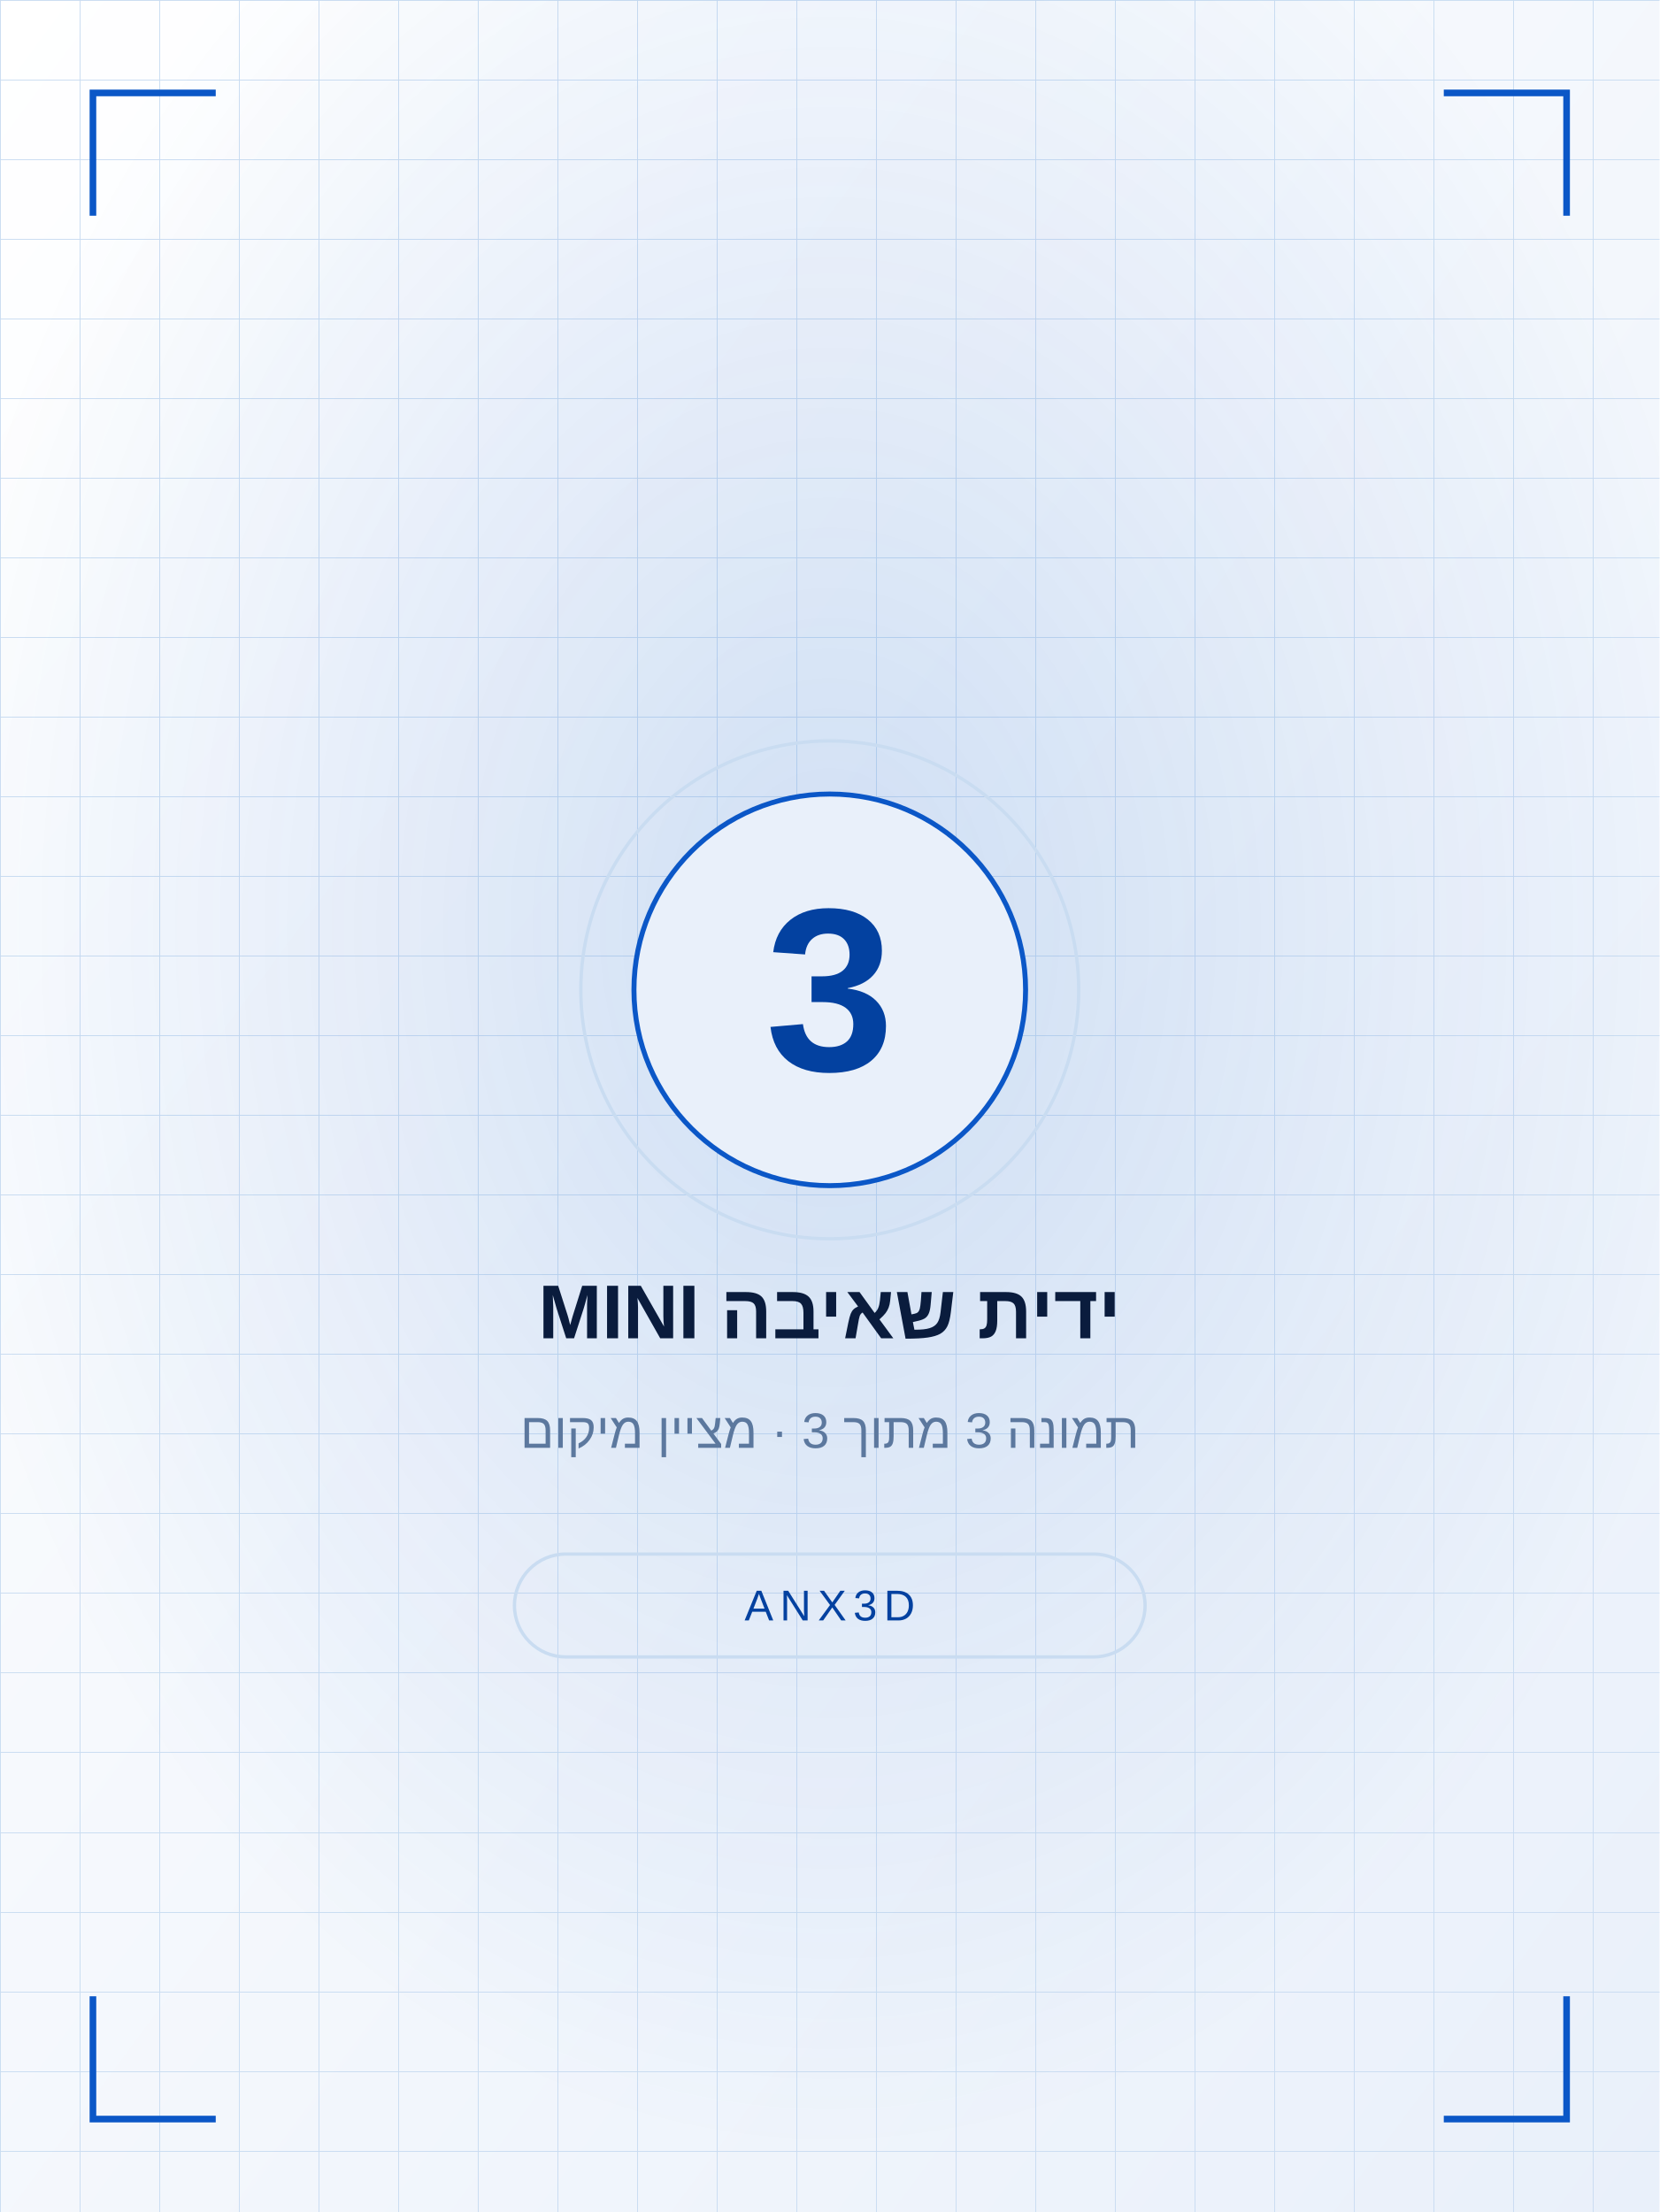
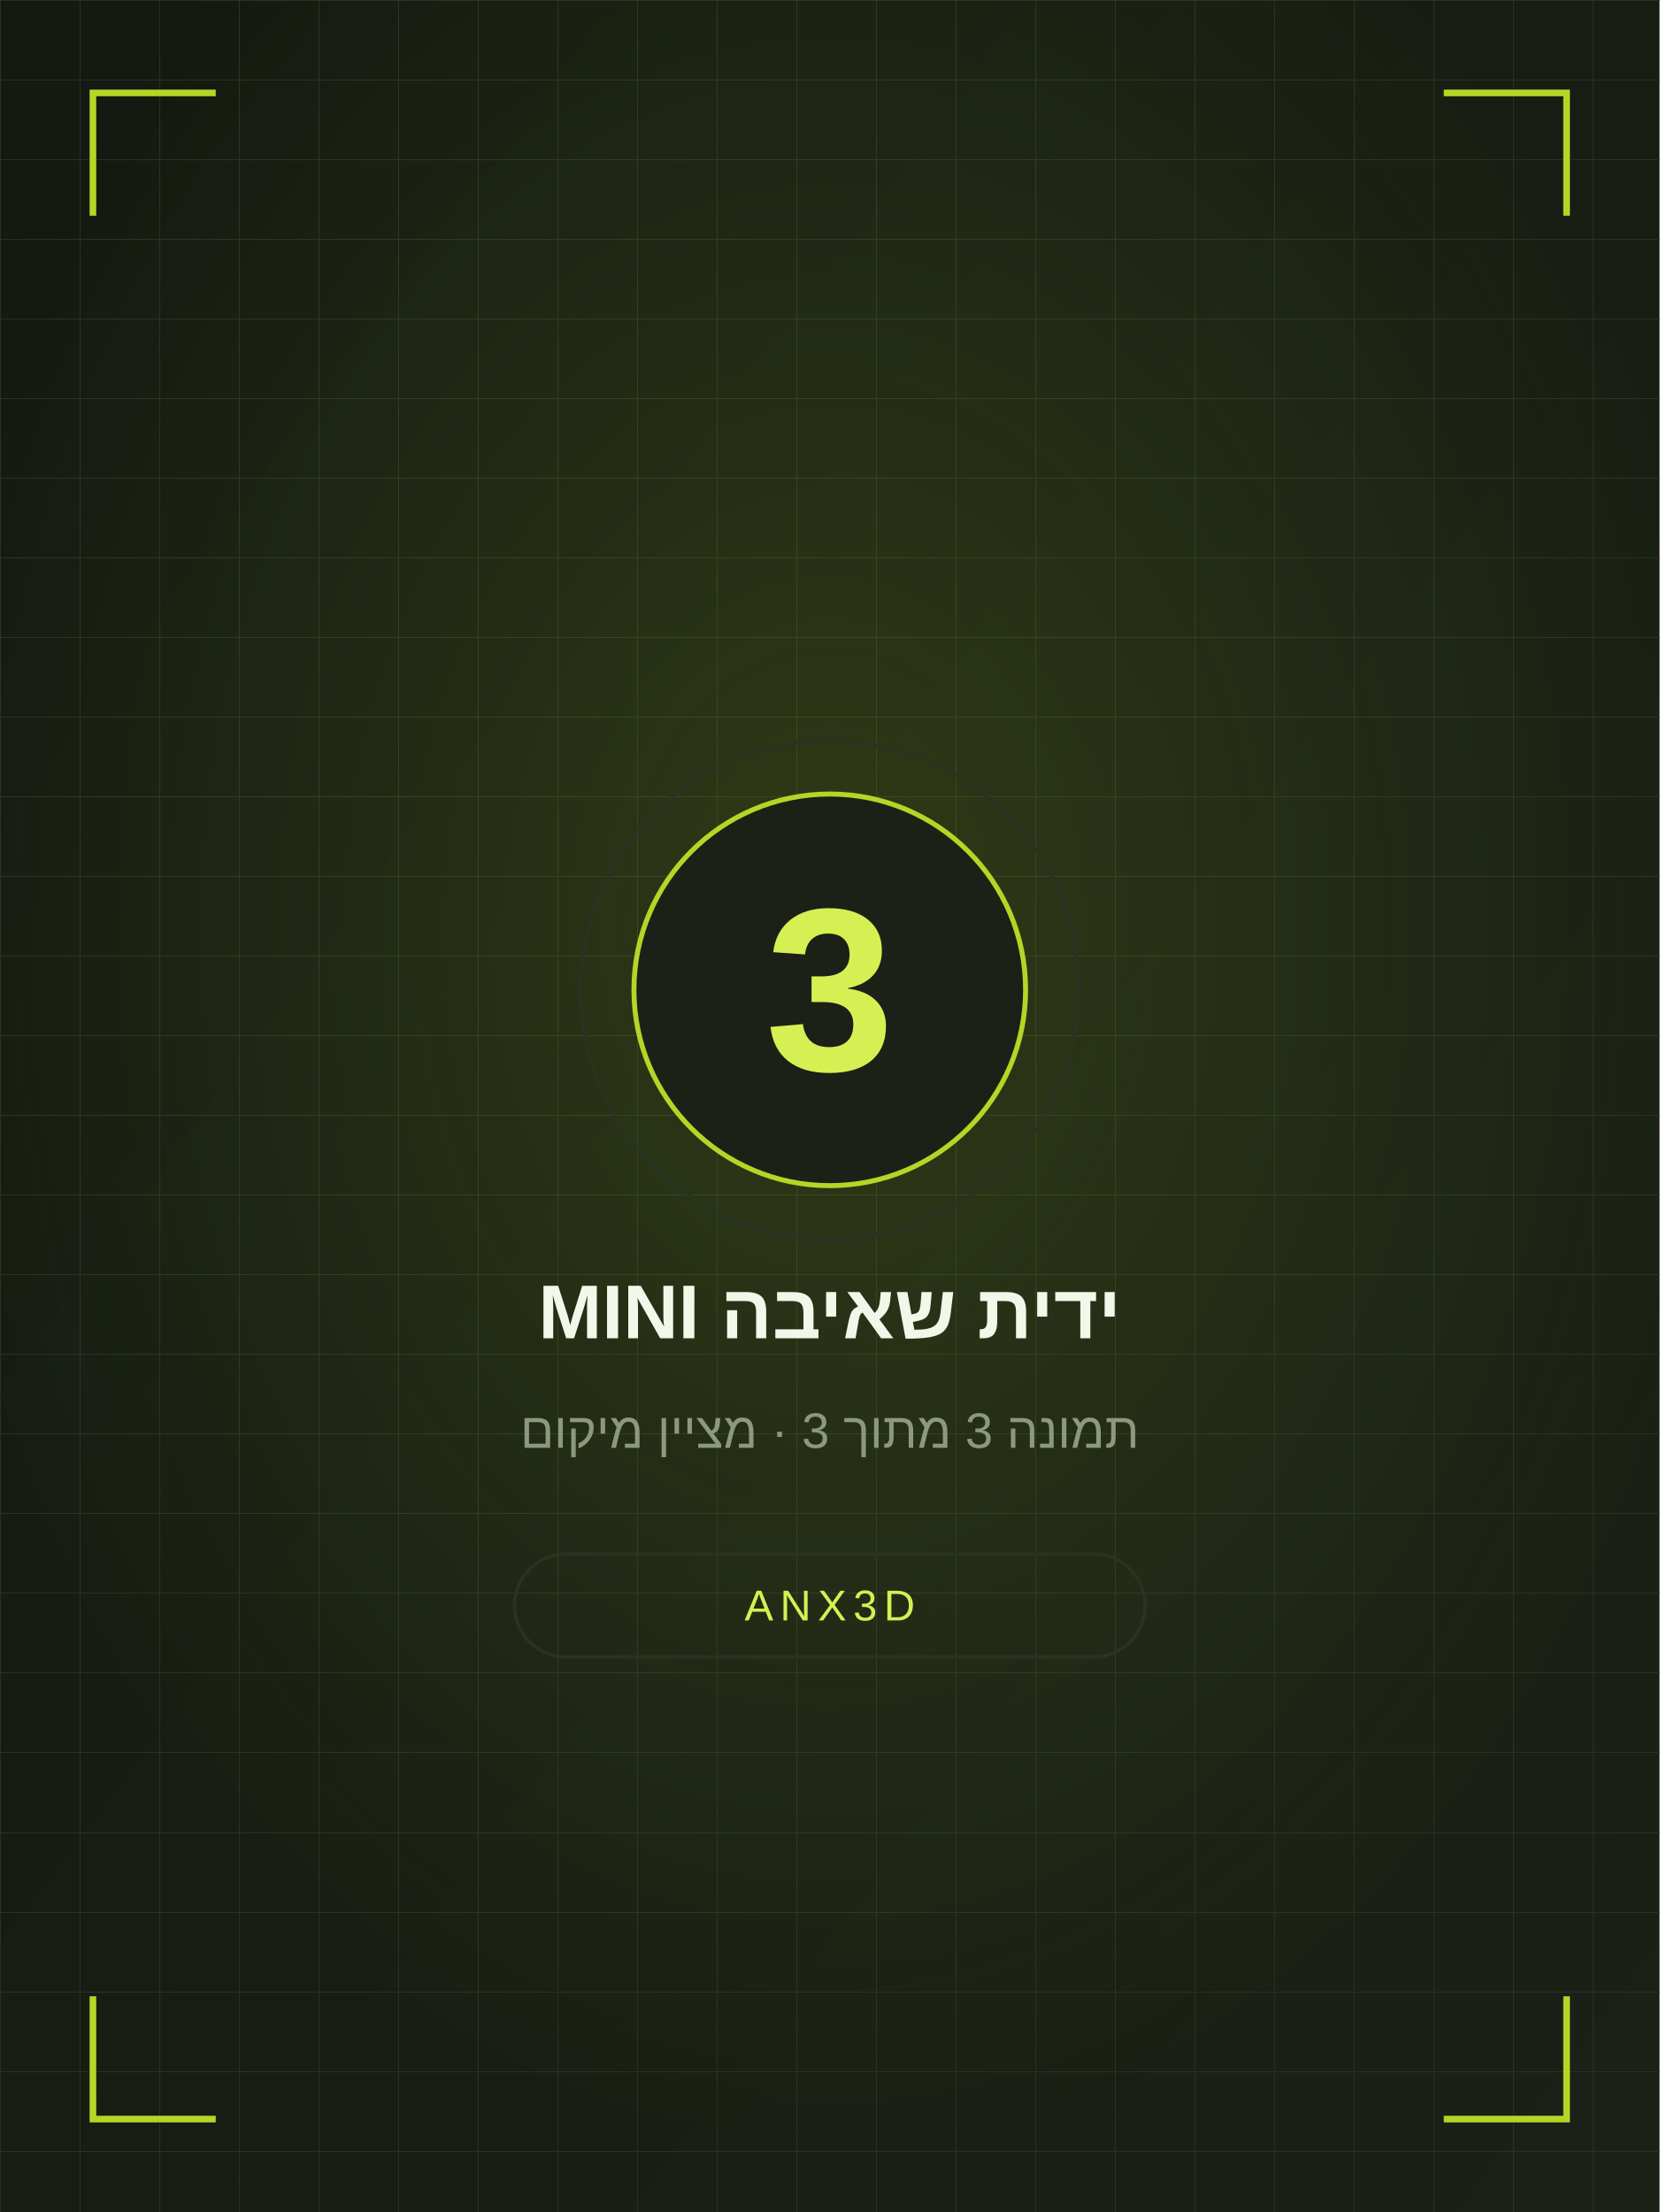
<svg xmlns="http://www.w3.org/2000/svg" width="1000" height="1333" viewBox="0 0 1000 1333" role="img" aria-label="ידית שאיבה MINI — תמונה 3 מתוך 3 (מציין מיקום)">
  <defs>
    <linearGradient id="bg" x1="0" y1="0" x2="1" y2="1">
-       <stop offset="0%" stop-color="#ffffff" />
-       <stop offset="100%" stop-color="#e9f0fa" />
+       <stop offset="0%" stop-color="#141911" />
+       <stop offset="100%" stop-color="#1b2116" />
    </linearGradient>
    <pattern id="grid" width="48" height="48" patternUnits="userSpaceOnUse">
-       <path d="M48 0H0V48" fill="none" stroke="#c9dcf1" stroke-width="1" />
+       <path d="M48 0H0V48" fill="none" stroke="#2a3322" stroke-width="1" />
    </pattern>
    <radialGradient id="glow" cx="50%" cy="42%" r="55%">
-       <stop offset="0%" stop-color="#0b57c7" stop-opacity="0.16" />
-       <stop offset="100%" stop-color="#0b57c7" stop-opacity="0" />
+       <stop offset="0%" stop-color="#b4d626" stop-opacity="0.16" />
+       <stop offset="100%" stop-color="#b4d626" stop-opacity="0" />
    </radialGradient>
  </defs>
  <rect width="1000" height="1333" fill="url(#bg)" />
  <rect width="1000" height="1333" fill="url(#grid)" />
  <rect width="1000" height="1333" fill="url(#glow)" />
-   <path d="M56 128V56h72" fill="none" stroke="#0b57c7" stroke-width="4" stroke-linecap="square" />
-   <path d="M872 56h72v72" fill="none" stroke="#0b57c7" stroke-width="4" stroke-linecap="square" />
-   <path d="M944 1205v72h-72" fill="none" stroke="#0b57c7" stroke-width="4" stroke-linecap="square" />
-   <path d="M128 1277H56v-72" fill="none" stroke="#0b57c7" stroke-width="4" stroke-linecap="square" />
-   <circle cx="500" cy="596.5" r="150" fill="none" stroke="#c9dcf1" stroke-width="2" />
-   <circle cx="500" cy="596.5" r="118" fill="#e9f0fa" stroke="#0b57c7" stroke-width="3" />
-   <text x="500" y="596.5" text-anchor="middle" dominant-baseline="central" font-family="Heebo, Arial, sans-serif" font-size="140" font-weight="700" fill="#0341a0">3</text>
-   <text x="500" y="806.5" text-anchor="middle" direction="rtl" font-family="Heebo, Arial, sans-serif" font-size="46" font-weight="700" fill="#0a1c3d">ידית שאיבה MINI</text>
-   <text x="500" y="872.5" text-anchor="middle" direction="rtl" font-family="Heebo, Arial, sans-serif" font-size="30" fill="#5c789e">תמונה 3 מתוך 3 · מציין מיקום</text>
-   <rect x="310" y="936.5" width="380" height="62" rx="31" fill="none" stroke="#c9dcf1" stroke-width="2" />
-   <text x="500" y="967.5" text-anchor="middle" dominant-baseline="central" font-family="Heebo, Arial, sans-serif" font-size="26" letter-spacing="4" fill="#0341a0">ANX3D</text>
+   <path d="M56 128V56h72" fill="none" stroke="#b4d626" stroke-width="4" stroke-linecap="square" />
+   <path d="M872 56h72v72" fill="none" stroke="#b4d626" stroke-width="4" stroke-linecap="square" />
+   <path d="M944 1205v72h-72" fill="none" stroke="#b4d626" stroke-width="4" stroke-linecap="square" />
+   <path d="M128 1277H56v-72" fill="none" stroke="#b4d626" stroke-width="4" stroke-linecap="square" />
+   <circle cx="500" cy="596.5" r="150" fill="none" stroke="#2a3322" stroke-width="2" />
+   <circle cx="500" cy="596.5" r="118" fill="#1b2116" stroke="#b4d626" stroke-width="3" />
+   <text x="500" y="596.5" text-anchor="middle" dominant-baseline="central" font-family="Heebo, Arial, sans-serif" font-size="140" font-weight="700" fill="#d6ef52">3</text>
+   <text x="500" y="806.5" text-anchor="middle" direction="rtl" font-family="Heebo, Arial, sans-serif" font-size="46" font-weight="700" fill="#f2f7ea">ידית שאיבה MINI</text>
+   <text x="500" y="872.5" text-anchor="middle" direction="rtl" font-family="Heebo, Arial, sans-serif" font-size="30" fill="#8b9a7c">תמונה 3 מתוך 3 · מציין מיקום</text>
+   <rect x="310" y="936.5" width="380" height="62" rx="31" fill="none" stroke="#2a3322" stroke-width="2" />
+   <text x="500" y="967.5" text-anchor="middle" dominant-baseline="central" font-family="Heebo, Arial, sans-serif" font-size="26" letter-spacing="4" fill="#d6ef52">ANX3D</text>
</svg>
